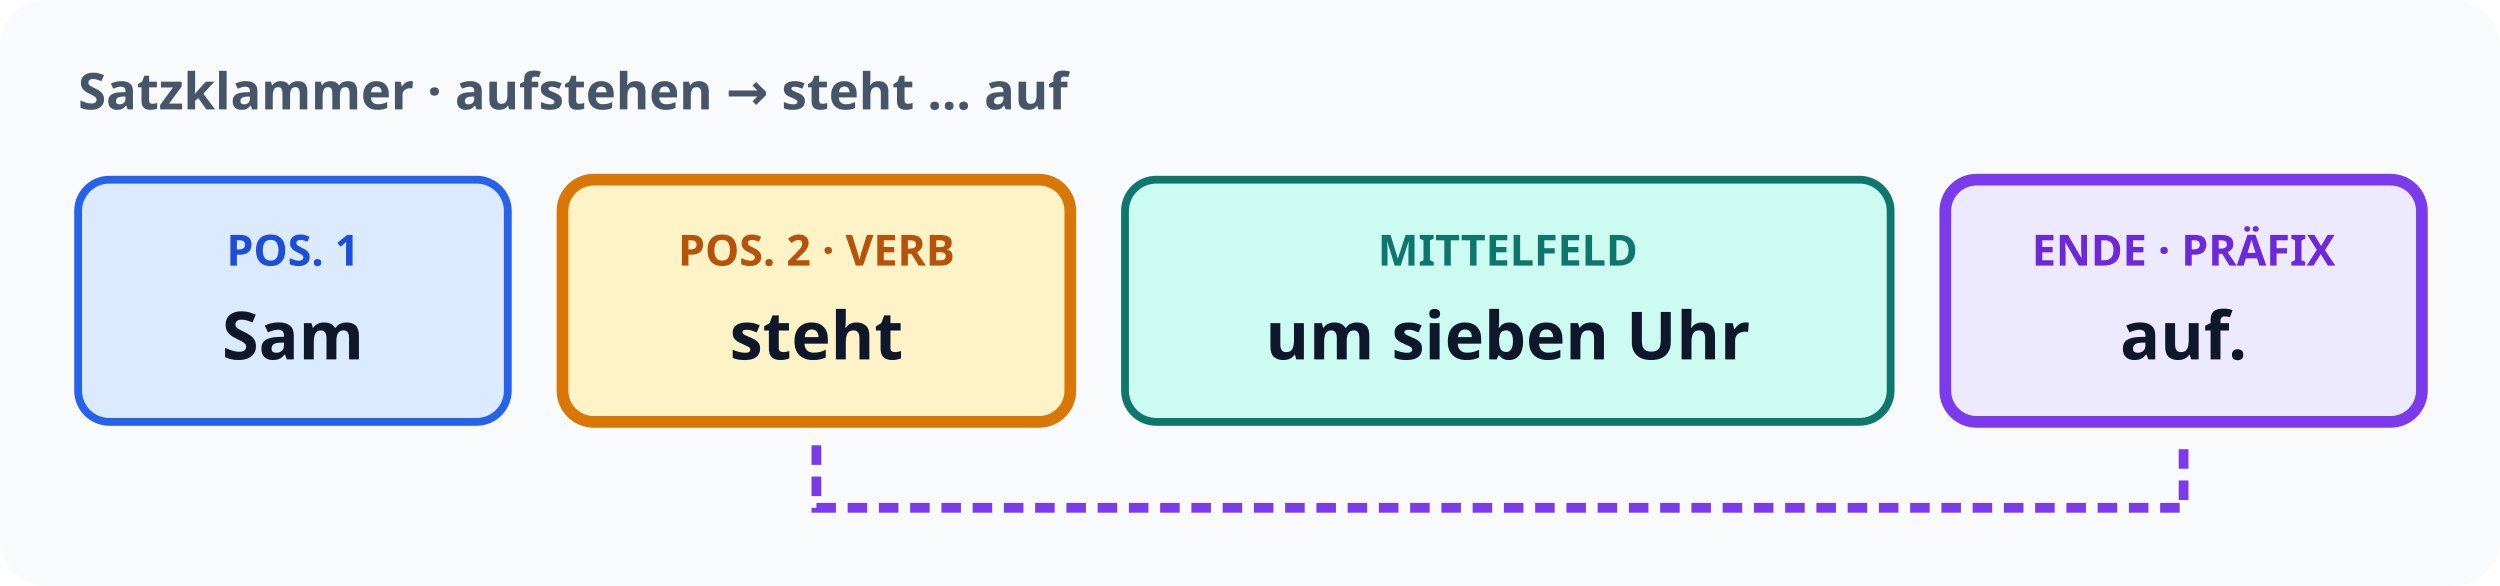
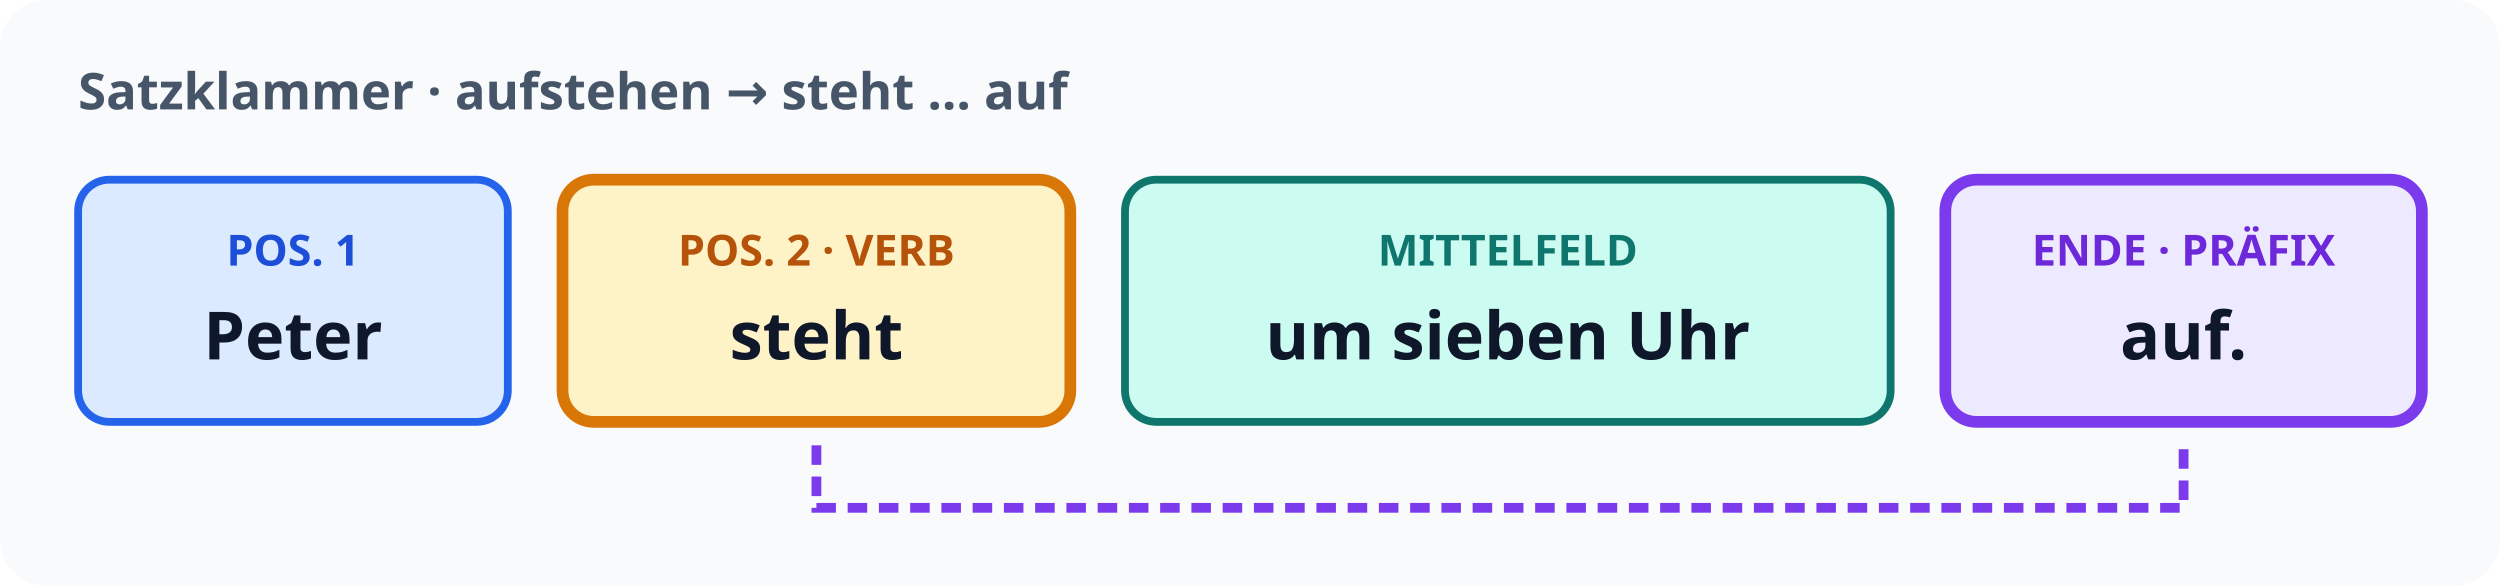
<svg xmlns="http://www.w3.org/2000/svg" viewBox="0 0 640 150" width="640" height="150" role="img">
  <rect width="640" height="150" rx="12" fill="#F8FAFC" />
  <text x="20" y="28" font-family="system-ui, sans-serif" font-size="13" font-weight="700" fill="#475569">Satzklammer · aufstehen → steht … auf</text>
  <rect x="20" y="46" width="110" height="62" rx="8" fill="#DBEAFE" stroke="#2563EB" stroke-width="2" />
  <text x="75" y="68" text-anchor="middle" font-family="system-ui, sans-serif" font-size="11" font-weight="700" fill="#1D4ED8">POS. 1</text>
-   <text x="75" y="92" text-anchor="middle" font-family="system-ui, sans-serif" font-size="17" font-weight="700" fill="#0F172A">Sam</text>
+   <text x="75" y="92" text-anchor="middle" font-family="system-ui, sans-serif" font-size="17" font-weight="700" fill="#0F172A">Peter</text>
  <rect x="144" y="46" width="130" height="62" rx="8" fill="#FEF3C7" stroke="#D97706" stroke-width="3" />
  <text x="209" y="68" text-anchor="middle" font-family="system-ui, sans-serif" font-size="11" font-weight="700" fill="#B45309">POS. 2 · VERB</text>
  <text x="209" y="92" text-anchor="middle" font-family="system-ui, sans-serif" font-size="17" font-weight="700" fill="#0F172A">steht</text>
  <rect x="288" y="46" width="196" height="62" rx="8" fill="#CCFBF1" stroke="#0F766E" stroke-width="2" />
  <text x="386" y="68" text-anchor="middle" font-family="system-ui, sans-serif" font-size="11" font-weight="700" fill="#0F766E">MITTELFELD</text>
  <text x="386" y="92" text-anchor="middle" font-family="system-ui, sans-serif" font-size="17" font-weight="700" fill="#0F172A">um sieben Uhr</text>
  <rect x="498" y="46" width="122" height="62" rx="8" fill="#EDE9FE" stroke="#7C3AED" stroke-width="3" />
  <text x="559" y="68" text-anchor="middle" font-family="system-ui, sans-serif" font-size="11" font-weight="700" fill="#6D28D9">ENDE · PRÄFIX</text>
  <text x="559" y="92" text-anchor="middle" font-family="system-ui, sans-serif" font-size="17" font-weight="700" fill="#0F172A">auf.</text>
  <path d="M 209 114 L 209 130 L 559 130 L 559 114" fill="none" stroke="#7C3AED" stroke-width="2.5" stroke-dasharray="5 3" />
</svg>
